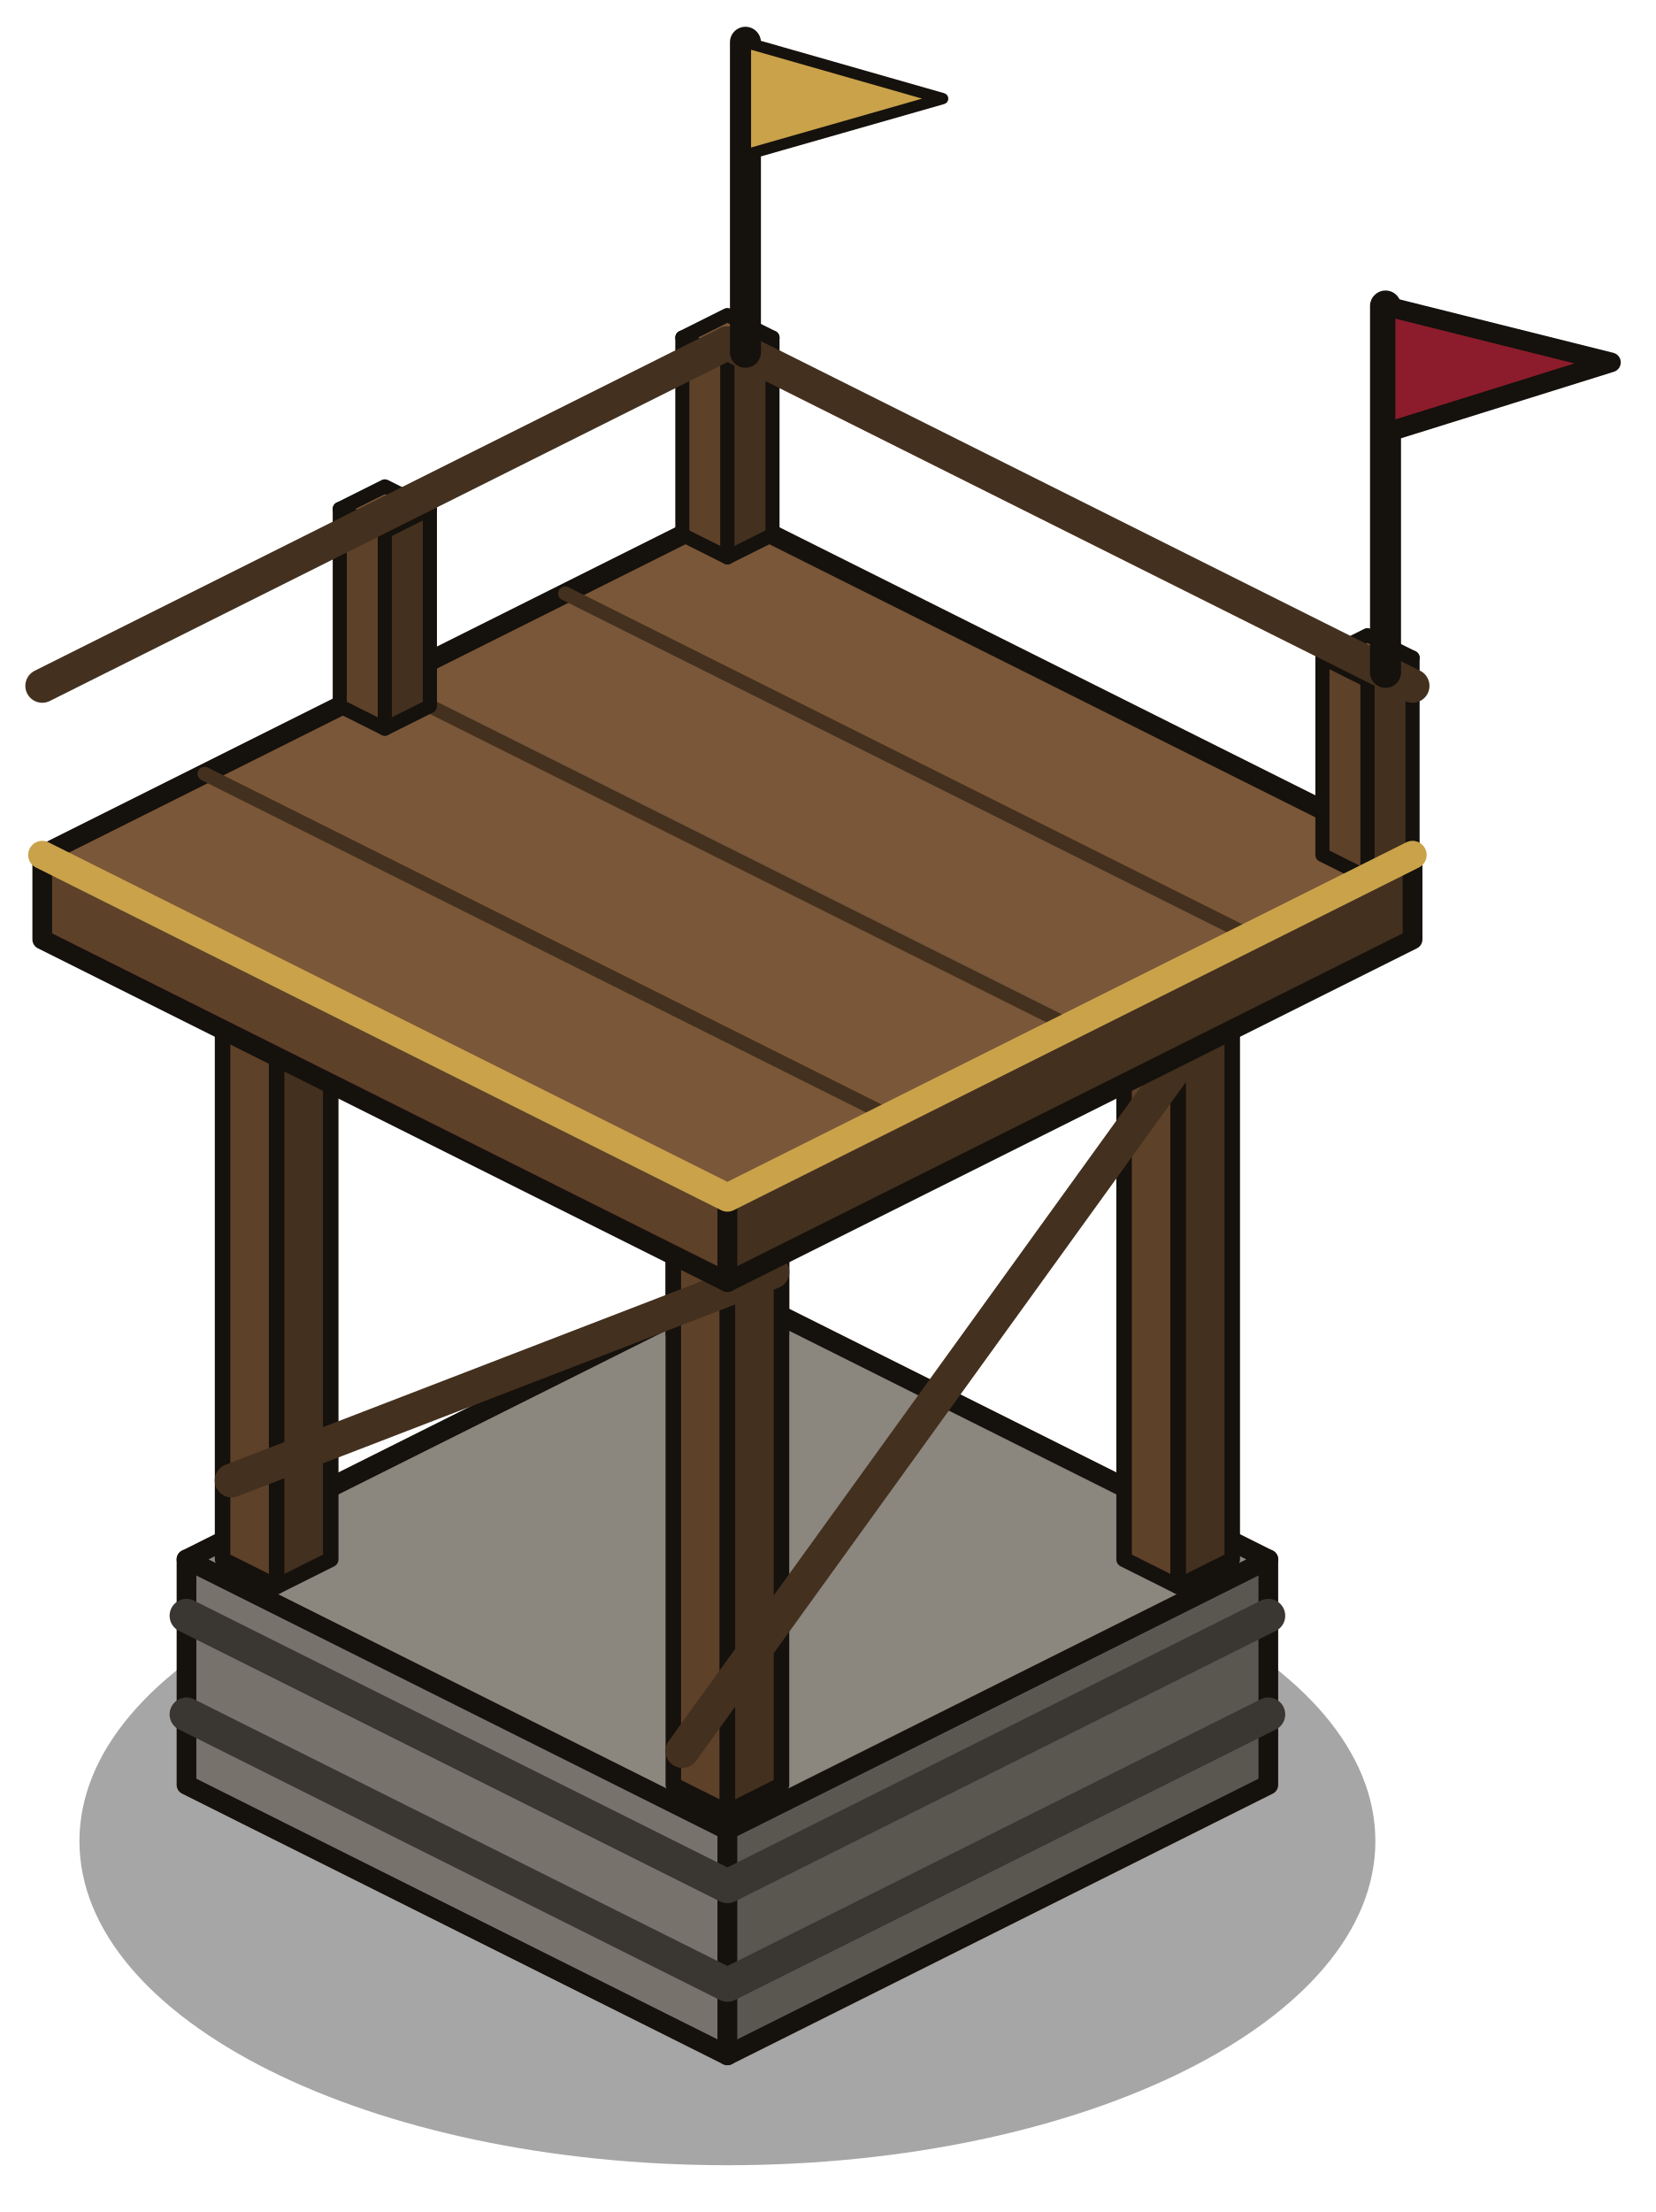
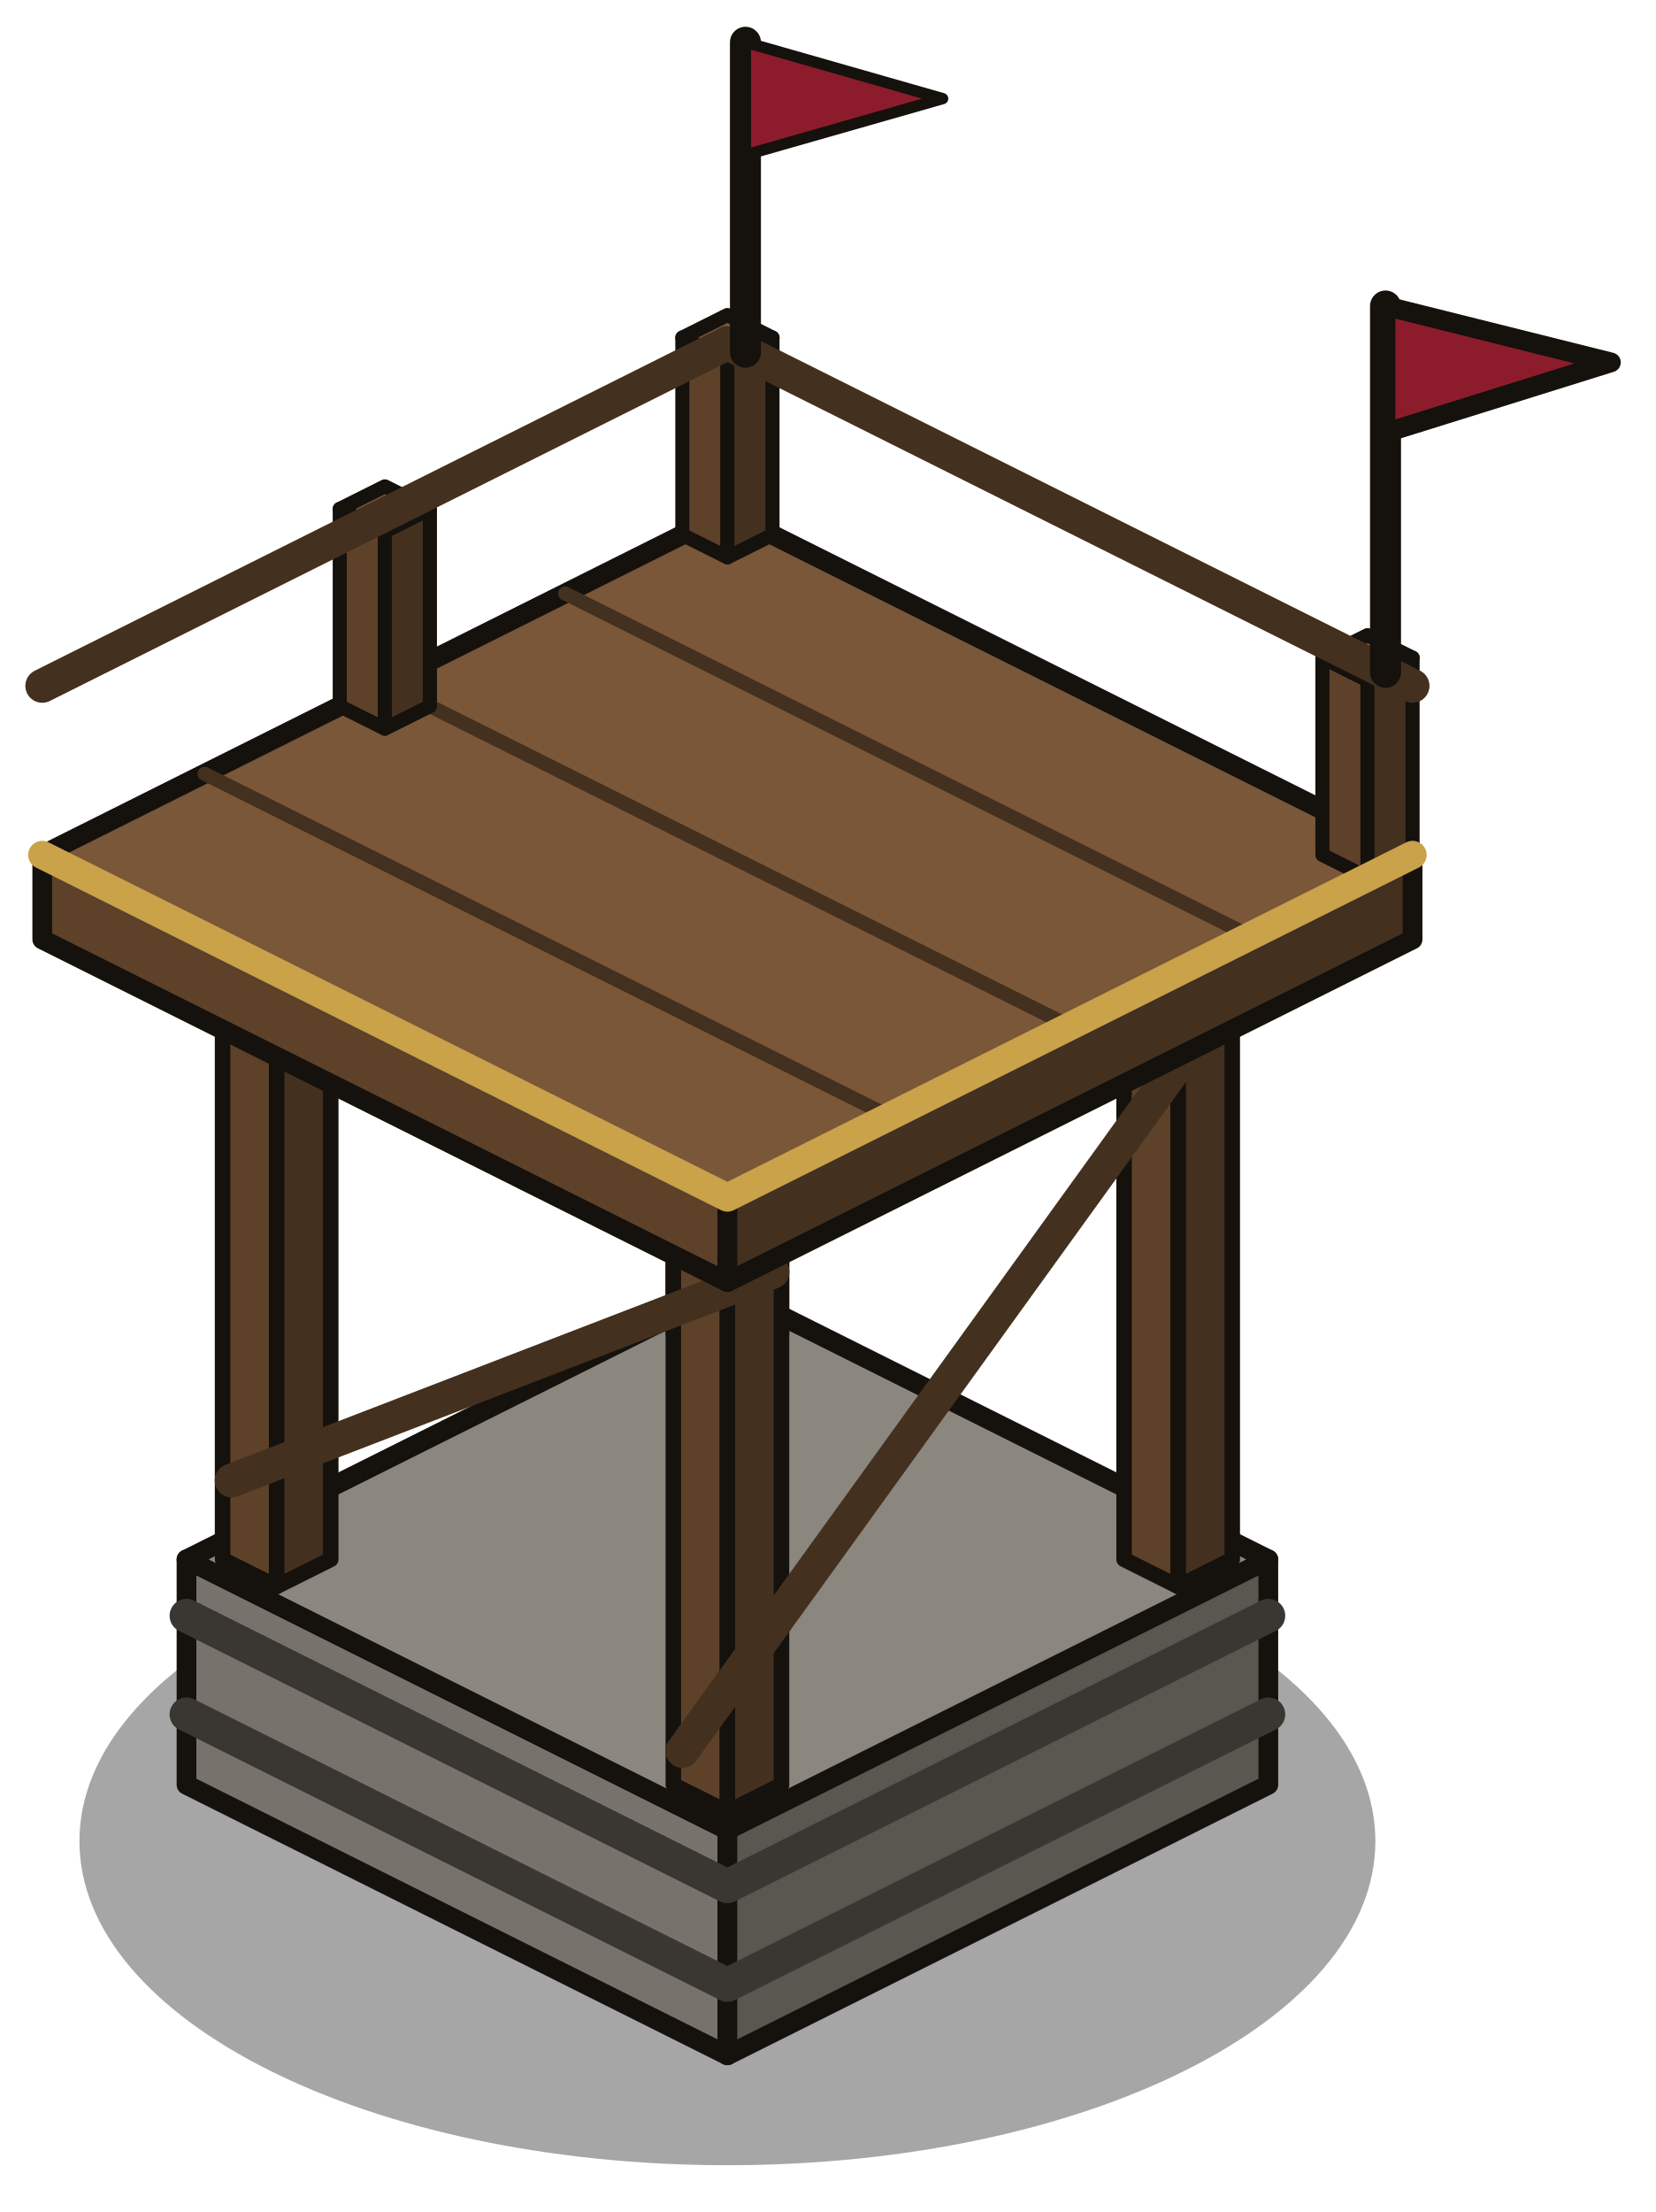
<svg xmlns="http://www.w3.org/2000/svg" width="235" height="314" viewBox="-51.64 -126.68 117.5 157">
  <ellipse cx="0" cy="4" rx="46" ry="23" fill="#000" opacity="0.35" />
  <polygon points="-38.4,0 0,19.2 0,3.2 -38.4,-16" fill="#77736c" stroke="#15110d" stroke-width="1.4" stroke-linejoin="round" />
  <polygon points="0,19.2 38.4,0 38.4,-16 0,3.2" fill="#5a5751" stroke="#15110d" stroke-width="1.4" stroke-linejoin="round" />
  <polygon points="0,-35.2 38.4,-16 0,3.2 -38.4,-16" fill="#8b877f" stroke="#15110d" stroke-width="1.4" stroke-linejoin="round" />
  <polygon points="-3.84,-32 0,-30.08 0,-74.08 -3.84,-76" fill="#5e4129" stroke="#15110d" stroke-width="1.1" stroke-linejoin="round" />
  <polygon points="0,-30.08 3.84,-32 3.84,-76 0,-74.08" fill="#43301e" stroke="#15110d" stroke-width="1.1" stroke-linejoin="round" />
  <polygon points="0,-77.92 3.84,-76 0,-74.08 -3.84,-76" fill="#7a5738" stroke="#15110d" stroke-width="1.1" stroke-linejoin="round" />
  <polygon points="28.16,-16 32,-14.08 32,-58.08 28.16,-60" fill="#5e4129" stroke="#15110d" stroke-width="1.1" stroke-linejoin="round" />
  <polygon points="32,-14.08 35.84,-16 35.84,-60 32,-58.08" fill="#43301e" stroke="#15110d" stroke-width="1.1" stroke-linejoin="round" />
  <polygon points="32,-61.92 35.84,-60 32,-58.08 28.16,-60" fill="#7a5738" stroke="#15110d" stroke-width="1.1" stroke-linejoin="round" />
  <polygon points="-35.84,-16 -32,-14.08 -32,-58.08 -35.84,-60" fill="#5e4129" stroke="#15110d" stroke-width="1.1" stroke-linejoin="round" />
  <polygon points="-32,-14.08 -28.16,-16 -28.16,-60 -32,-58.08" fill="#43301e" stroke="#15110d" stroke-width="1.1" stroke-linejoin="round" />
  <polygon points="-32,-61.92 -28.16,-60 -32,-58.08 -35.84,-60" fill="#7a5738" stroke="#15110d" stroke-width="1.1" stroke-linejoin="round" />
  <polygon points="-3.84,-0 0,1.92 0,-42.08 -3.84,-44" fill="#5e4129" stroke="#15110d" stroke-width="1.1" stroke-linejoin="round" />
  <polygon points="0,1.92 3.84,-0 3.84,-44 0,-42.08" fill="#43301e" stroke="#15110d" stroke-width="1.1" stroke-linejoin="round" />
  <polygon points="0,-45.92 3.84,-44 0,-42.08 -3.84,-44" fill="#7a5738" stroke="#15110d" stroke-width="1.1" stroke-linejoin="round" />
  <polyline points="-35.2,-21.6 3.2,-36.4" fill="none" stroke="#43301e" stroke-width="2.4" stroke-linecap="round" stroke-linejoin="round" />
  <polyline points="-3.2,-2.4 35.2,-55.6" fill="none" stroke="#43301e" stroke-width="2.4" stroke-linecap="round" stroke-linejoin="round" />
  <polygon points="-48.64,-60 0,-35.68 0,-41.68 -48.64,-66" fill="#5e4129" stroke="#15110d" stroke-width="1.4" stroke-linejoin="round" />
  <polygon points="0,-35.68 48.64,-60 48.64,-66 0,-41.68" fill="#43301e" stroke="#15110d" stroke-width="1.4" stroke-linejoin="round" />
  <polygon points="0,-90.32 48.64,-66 0,-41.68 -48.64,-66" fill="#7a5738" stroke="#15110d" stroke-width="1.4" stroke-linejoin="round" />
  <polyline points="-11.52,-84.56 37.12,-60.24" fill="none" stroke="#43301e" stroke-width="1" stroke-linecap="round" stroke-linejoin="round" />
  <polyline points="-24.32,-78.16 24.32,-53.84" fill="none" stroke="#43301e" stroke-width="1" stroke-linecap="round" stroke-linejoin="round" />
  <polyline points="-37.12,-71.76 11.52,-47.44" fill="none" stroke="#43301e" stroke-width="1" stroke-linecap="round" stroke-linejoin="round" />
  <polygon points="-3.2,-88.72 0,-87.12 0,-101.12 -3.2,-102.72" fill="#5e4129" stroke="#15110d" stroke-width="1" stroke-linejoin="round" />
  <polygon points="0,-87.12 3.2,-88.72 3.2,-102.72 0,-101.12" fill="#43301e" stroke="#15110d" stroke-width="1" stroke-linejoin="round" />
  <polygon points="0,-104.32 3.2,-102.72 0,-101.12 -3.2,-102.72" fill="#7a5738" stroke="#15110d" stroke-width="1" stroke-linejoin="round" />
  <polygon points="42.24,-66 45.44,-64.4 45.44,-78.4 42.24,-80" fill="#5e4129" stroke="#15110d" stroke-width="1" stroke-linejoin="round" />
  <polygon points="45.44,-64.4 48.64,-66 48.64,-80 45.44,-78.4" fill="#43301e" stroke="#15110d" stroke-width="1" stroke-linejoin="round" />
  <polygon points="45.44,-81.6 48.64,-80 45.44,-78.4 42.24,-80" fill="#7a5738" stroke="#15110d" stroke-width="1" stroke-linejoin="round" />
  <polygon points="-27.52,-76.56 -24.32,-74.96 -24.32,-88.96 -27.52,-90.56" fill="#5e4129" stroke="#15110d" stroke-width="1" stroke-linejoin="round" />
  <polygon points="-24.32,-74.96 -21.12,-76.56 -21.12,-90.56 -24.32,-88.96" fill="#43301e" stroke="#15110d" stroke-width="1" stroke-linejoin="round" />
  <polygon points="-24.32,-92.16 -21.12,-90.56 -24.32,-88.96 -27.52,-90.56" fill="#7a5738" stroke="#15110d" stroke-width="1" stroke-linejoin="round" />
  <polyline points="0,-102.32 48.64,-78" fill="none" stroke="#43301e" stroke-width="2.4" stroke-linecap="round" stroke-linejoin="round" />
  <polyline points="0,-102.32 -48.64,-78" fill="none" stroke="#43301e" stroke-width="2.4" stroke-linecap="round" stroke-linejoin="round" />
  <polyline points="46.72,-78.96 46.72,-104.96" fill="none" stroke="#15110d" stroke-width="2.2" stroke-linecap="round" stroke-linejoin="round" />
  <polygon points="46.72,-104.96 62.72,-100.96 46.72,-95.96" fill="#8c1c2b" stroke="#15110d" stroke-width="1.4" stroke-linejoin="round" />
  <polyline points="-38.4,-5 0,14.2 38.4,-5" fill="none" stroke="#3a3632" stroke-width="2.4" stroke-linecap="round" stroke-linejoin="round" />
  <polyline points="-38.4,-12 0,7.2 38.4,-12" fill="none" stroke="#3a3632" stroke-width="2.4" stroke-linecap="round" stroke-linejoin="round" />
  <polyline points="-48.64,-66 0,-41.68 48.64,-66" fill="none" stroke="#c9a24a" stroke-width="2" stroke-linecap="round" stroke-linejoin="round" />
  <polyline points="1.28,-101.68 1.28,-123.68" fill="none" stroke="#15110d" stroke-width="2.2" stroke-linecap="round" stroke-linejoin="round" />
-   <polygon points="1.28,-123.68 15.28,-119.68 1.28,-115.68" fill="#c9a24a" stroke="#15110d" stroke-width="0.8" stroke-linejoin="round" />
+   <polygon points="1.28,-123.68 15.28,-119.68 1.28,-115.68" fill="#8c1c2b" stroke="#15110d" stroke-width="0.8" stroke-linejoin="round" />
</svg>
